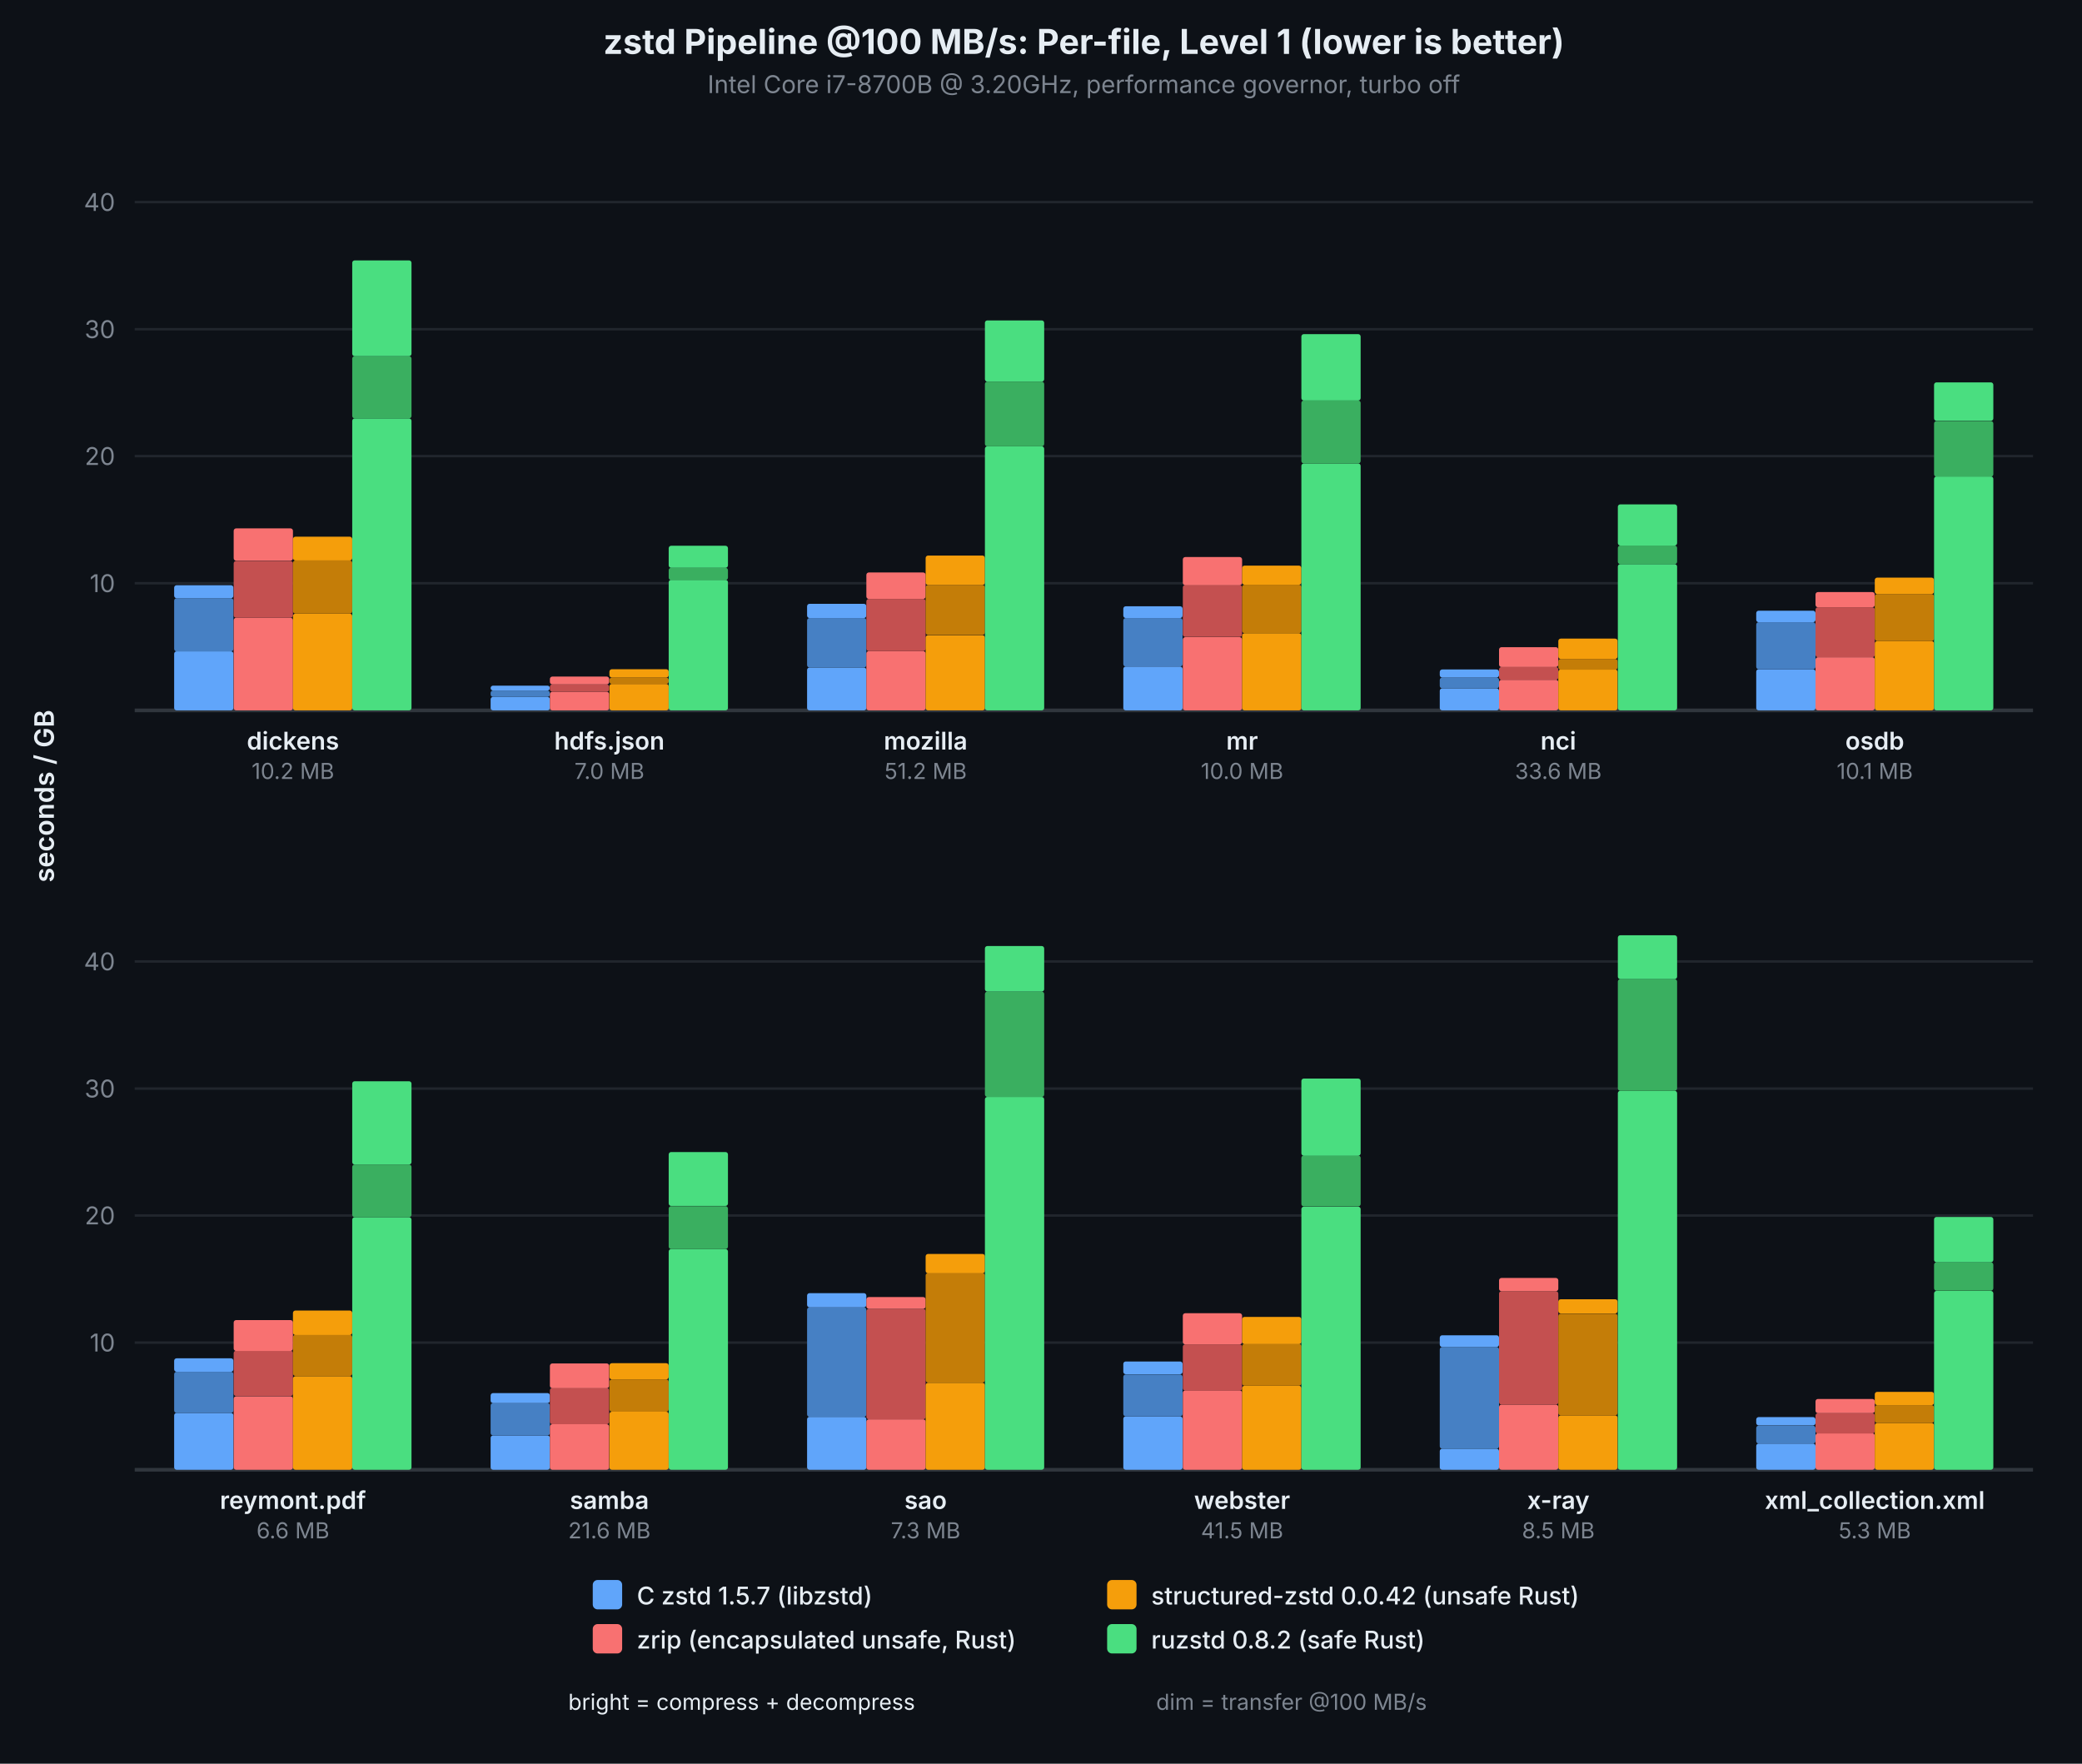
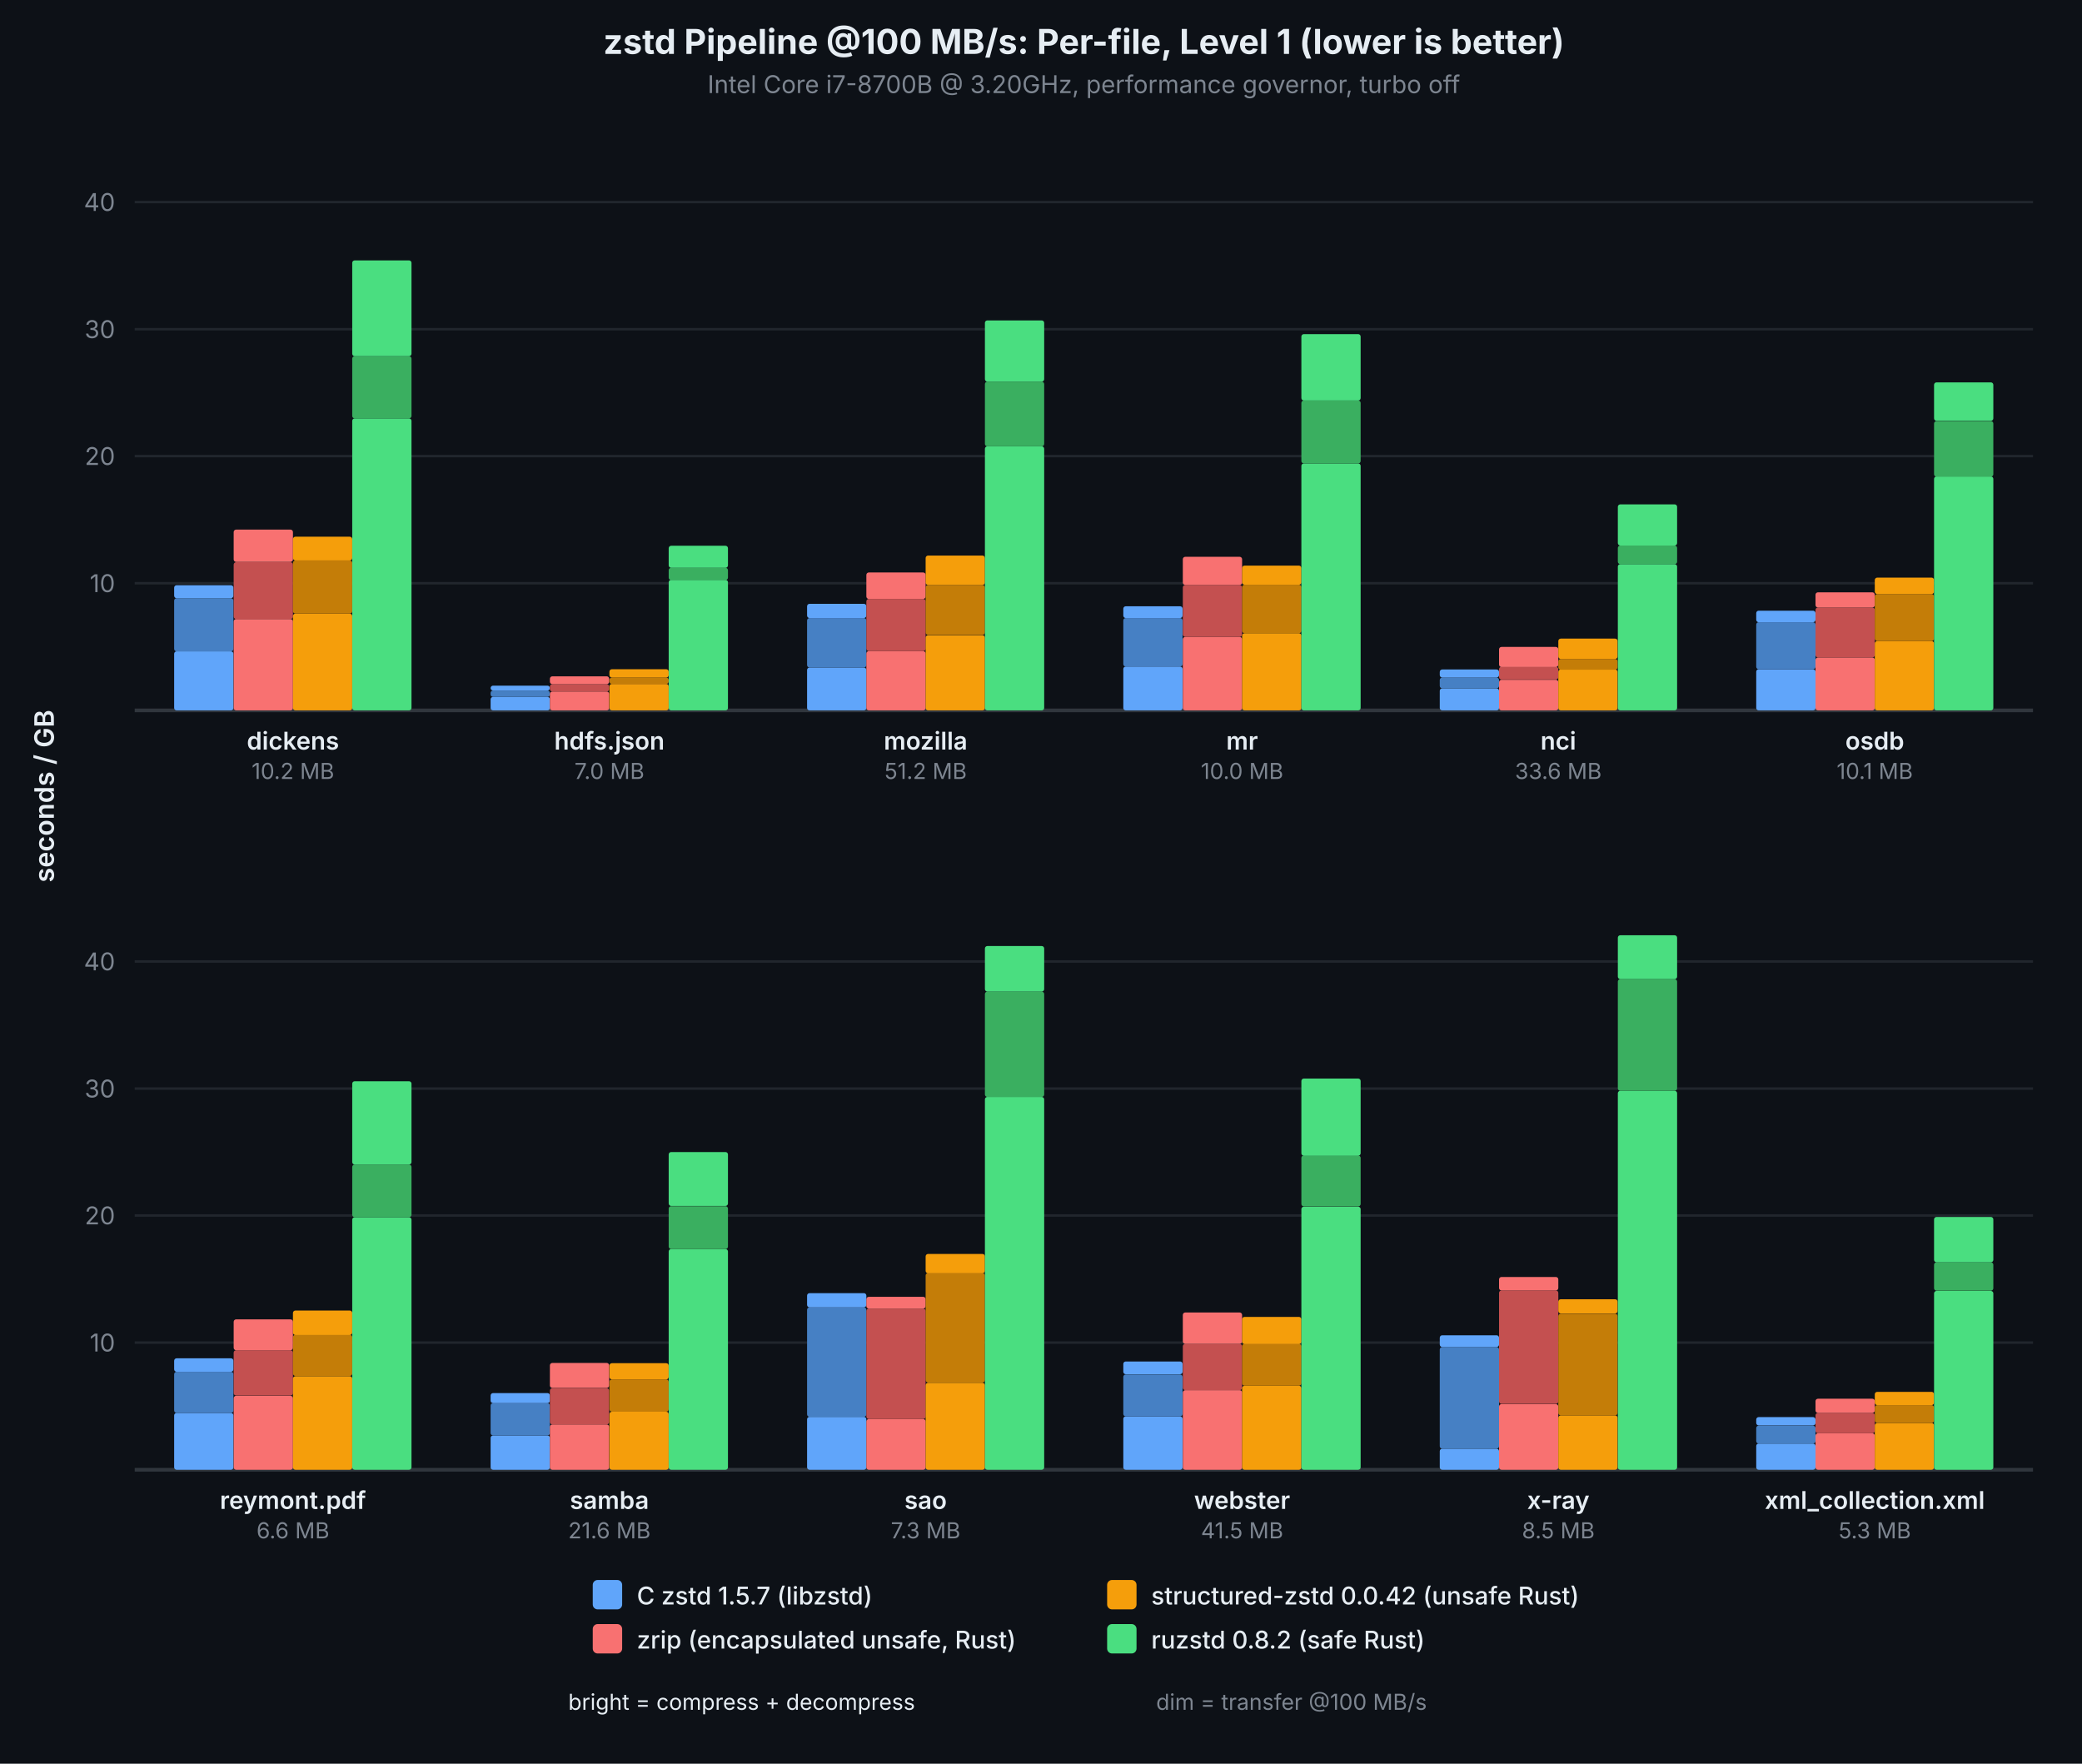
<svg xmlns="http://www.w3.org/2000/svg" viewBox="0 0 850 720" font-family="system-ui, -apple-system, sans-serif">
  <rect width="850" height="720" fill="#0d1117" />
  <text x="442.5" y="22" text-anchor="middle" fill="#e6edf3" font-size="14" font-weight="700">zstd Pipeline @100 MB/s: Per-file, Level 1 (lower is better)</text>
  <text x="442.5" y="38" text-anchor="middle" fill="#7d8590" font-size="10">Intel Core i7-8700B @ 3.20GHz, performance governor, turbo off</text>
  <line x1="55" y1="238.1" x2="830" y2="238.1" stroke="#21262d" stroke-width="1" />
  <text x="47" y="238.1" text-anchor="end" dominant-baseline="middle" fill="#7d8590" font-size="10">10</text>
  <line x1="55" y1="186.2" x2="830" y2="186.2" stroke="#21262d" stroke-width="1" />
  <text x="47" y="186.2" text-anchor="end" dominant-baseline="middle" fill="#7d8590" font-size="10">20</text>
  <line x1="55" y1="134.4" x2="830" y2="134.4" stroke="#21262d" stroke-width="1" />
  <text x="47" y="134.4" text-anchor="end" dominant-baseline="middle" fill="#7d8590" font-size="10">30</text>
  <line x1="55" y1="82.5" x2="830" y2="82.5" stroke="#21262d" stroke-width="1" />
  <text x="47" y="82.5" text-anchor="end" dominant-baseline="middle" fill="#7d8590" font-size="10">40</text>
  <line x1="55" y1="290" x2="830" y2="290" stroke="#30363d" stroke-width="1.5" />
  <text x="22" y="325.0" text-anchor="middle" fill="#e6edf3" font-size="11" font-weight="600" transform="rotate(-90,22,325.0)">seconds / GB</text>
  <rect x="71.1" y="265.9" width="24.2" height="24.1" fill="#60a5fa" rx="1" />
  <rect x="71.1" y="244.2" width="24.2" height="21.7" fill="#4680c4" rx="1" />
  <rect x="71.1" y="238.9" width="24.2" height="5.3" fill="#60a5fa" rx="1" />
-   <rect x="95.4" y="252.2" width="24.2" height="37.8" fill="#f87171" rx="1" />
-   <rect x="95.4" y="229.0" width="24.2" height="23.2" fill="#c45050" rx="1" />
-   <rect x="95.4" y="215.7" width="24.2" height="13.2" fill="#f87171" rx="1" />
+   <rect x="95.4" y="252.7" width="24.2" height="37.3" fill="#f87171" rx="1" />
+   <rect x="95.4" y="229.5" width="24.2" height="23.2" fill="#c45050" rx="1" />
+   <rect x="95.4" y="216.2" width="24.2" height="13.2" fill="#f87171" rx="1" />
  <rect x="119.6" y="250.5" width="24.2" height="39.5" fill="#f59e0b" rx="1" />
  <rect x="119.6" y="228.8" width="24.2" height="21.7" fill="#c47d08" rx="1" />
  <rect x="119.6" y="219.1" width="24.2" height="9.7" fill="#f59e0b" rx="1" />
  <rect x="143.8" y="170.8" width="24.2" height="119.2" fill="#4ade80" rx="1" />
  <rect x="143.8" y="145.4" width="24.2" height="25.4" fill="#3aaf60" rx="1" />
  <rect x="143.8" y="106.3" width="24.2" height="39.1" fill="#4ade80" rx="1" />
  <text x="119.6" y="306" text-anchor="middle" fill="#e6edf3" font-size="10" font-weight="600">dickens</text>
  <text x="119.6" y="318" text-anchor="middle" fill="#7d8590" font-size="9">10.2 MB</text>
  <rect x="200.3" y="284.5" width="24.2" height="5.5" fill="#60a5fa" rx="1" />
  <rect x="200.3" y="281.9" width="24.2" height="2.6" fill="#4680c4" rx="1" />
  <rect x="200.3" y="279.9" width="24.2" height="2.0" fill="#60a5fa" rx="1" />
-   <rect x="224.5" y="282.4" width="24.2" height="7.6" fill="#f87171" rx="1" />
-   <rect x="224.5" y="279.4" width="24.2" height="3.0" fill="#c45050" rx="1" />
-   <rect x="224.5" y="276.2" width="24.2" height="3.2" fill="#f87171" rx="1" />
+   <rect x="224.5" y="282.3" width="24.2" height="7.7" fill="#f87171" rx="1" />
+   <rect x="224.5" y="279.3" width="24.2" height="3.0" fill="#c45050" rx="1" />
+   <rect x="224.5" y="276.1" width="24.2" height="3.2" fill="#f87171" rx="1" />
  <rect x="248.8" y="279.2" width="24.2" height="10.8" fill="#f59e0b" rx="1" />
  <rect x="248.8" y="276.6" width="24.2" height="2.6" fill="#c47d08" rx="1" />
  <rect x="248.8" y="273.2" width="24.2" height="3.4" fill="#f59e0b" rx="1" />
  <rect x="273.0" y="236.7" width="24.2" height="53.3" fill="#4ade80" rx="1" />
  <rect x="273.0" y="231.8" width="24.2" height="5.0" fill="#3aaf60" rx="1" />
  <rect x="273.0" y="222.8" width="24.2" height="9.0" fill="#4ade80" rx="1" />
  <text x="248.8" y="306" text-anchor="middle" fill="#e6edf3" font-size="10" font-weight="600">hdfs.json</text>
  <text x="248.8" y="318" text-anchor="middle" fill="#7d8590" font-size="9">7.0 MB</text>
  <rect x="329.5" y="272.5" width="24.2" height="17.5" fill="#60a5fa" rx="1" />
  <rect x="329.5" y="252.3" width="24.2" height="20.2" fill="#4680c4" rx="1" />
  <rect x="329.5" y="246.5" width="24.2" height="5.8" fill="#60a5fa" rx="1" />
  <rect x="353.7" y="265.8" width="24.2" height="24.2" fill="#f87171" rx="1" />
  <rect x="353.7" y="244.5" width="24.2" height="21.3" fill="#c45050" rx="1" />
  <rect x="353.7" y="233.7" width="24.2" height="10.8" fill="#f87171" rx="1" />
  <rect x="377.9" y="259.3" width="24.2" height="30.7" fill="#f59e0b" rx="1" />
  <rect x="377.9" y="238.8" width="24.2" height="20.4" fill="#c47d08" rx="1" />
  <rect x="377.9" y="226.8" width="24.2" height="12.0" fill="#f59e0b" rx="1" />
  <rect x="402.1" y="182.2" width="24.2" height="107.8" fill="#4ade80" rx="1" />
  <rect x="402.1" y="155.8" width="24.2" height="26.4" fill="#3aaf60" rx="1" />
  <rect x="402.1" y="130.8" width="24.2" height="25.0" fill="#4ade80" rx="1" />
  <text x="377.9" y="306" text-anchor="middle" fill="#e6edf3" font-size="10" font-weight="600">mozilla</text>
  <text x="377.9" y="318" text-anchor="middle" fill="#7d8590" font-size="9">51.2 MB</text>
  <rect x="458.6" y="272.1" width="24.2" height="17.9" fill="#60a5fa" rx="1" />
  <rect x="458.6" y="252.3" width="24.2" height="19.8" fill="#4680c4" rx="1" />
  <rect x="458.6" y="247.5" width="24.2" height="4.8" fill="#60a5fa" rx="1" />
-   <rect x="482.9" y="260.1" width="24.2" height="29.9" fill="#f87171" rx="1" />
+   <rect x="482.9" y="260.0" width="24.2" height="30.0" fill="#f87171" rx="1" />
  <rect x="482.9" y="238.8" width="24.2" height="21.2" fill="#c45050" rx="1" />
-   <rect x="482.9" y="227.4" width="24.2" height="11.5" fill="#f87171" rx="1" />
+   <rect x="482.9" y="227.3" width="24.2" height="11.5" fill="#f87171" rx="1" />
  <rect x="507.1" y="258.5" width="24.2" height="31.5" fill="#f59e0b" rx="1" />
  <rect x="507.1" y="238.7" width="24.2" height="19.8" fill="#c47d08" rx="1" />
  <rect x="507.1" y="230.9" width="24.2" height="7.8" fill="#f59e0b" rx="1" />
  <rect x="531.3" y="189.2" width="24.2" height="100.8" fill="#4ade80" rx="1" />
  <rect x="531.3" y="163.5" width="24.2" height="25.7" fill="#3aaf60" rx="1" />
  <rect x="531.3" y="136.4" width="24.2" height="27.1" fill="#4ade80" rx="1" />
  <text x="507.1" y="306" text-anchor="middle" fill="#e6edf3" font-size="10" font-weight="600">mr</text>
  <text x="507.1" y="318" text-anchor="middle" fill="#7d8590" font-size="9">10.0 MB</text>
  <rect x="587.8" y="281.0" width="24.2" height="9.0" fill="#60a5fa" rx="1" />
  <rect x="587.8" y="276.6" width="24.2" height="4.4" fill="#4680c4" rx="1" />
  <rect x="587.8" y="273.3" width="24.2" height="3.3" fill="#60a5fa" rx="1" />
  <rect x="612.0" y="277.5" width="24.2" height="12.5" fill="#f87171" rx="1" />
-   <rect x="612.0" y="272.3" width="24.2" height="5.2" fill="#c45050" rx="1" />
-   <rect x="612.0" y="264.2" width="24.2" height="8.1" fill="#f87171" rx="1" />
+   <rect x="612.0" y="272.2" width="24.2" height="5.2" fill="#c45050" rx="1" />
+   <rect x="612.0" y="264.1" width="24.2" height="8.2" fill="#f87171" rx="1" />
  <rect x="636.2" y="273.3" width="24.2" height="16.7" fill="#f59e0b" rx="1" />
  <rect x="636.2" y="269.0" width="24.2" height="4.4" fill="#c47d08" rx="1" />
  <rect x="636.2" y="260.7" width="24.2" height="8.3" fill="#f59e0b" rx="1" />
  <rect x="660.5" y="230.3" width="24.2" height="59.7" fill="#4ade80" rx="1" />
  <rect x="660.5" y="222.7" width="24.2" height="7.6" fill="#3aaf60" rx="1" />
  <rect x="660.5" y="205.9" width="24.2" height="16.8" fill="#4ade80" rx="1" />
  <text x="636.2" y="306" text-anchor="middle" fill="#e6edf3" font-size="10" font-weight="600">nci</text>
  <text x="636.2" y="318" text-anchor="middle" fill="#7d8590" font-size="9">33.6 MB</text>
  <rect x="717.0" y="273.2" width="24.2" height="16.8" fill="#60a5fa" rx="1" />
  <rect x="717.0" y="254.0" width="24.2" height="19.2" fill="#4680c4" rx="1" />
  <rect x="717.0" y="249.3" width="24.2" height="4.7" fill="#60a5fa" rx="1" />
-   <rect x="741.2" y="268.3" width="24.2" height="21.7" fill="#f87171" rx="1" />
-   <rect x="741.2" y="247.9" width="24.2" height="20.4" fill="#c45050" rx="1" />
-   <rect x="741.2" y="241.7" width="24.2" height="6.2" fill="#f87171" rx="1" />
+   <rect x="741.2" y="268.4" width="24.2" height="21.6" fill="#f87171" rx="1" />
+   <rect x="741.2" y="248.0" width="24.2" height="20.4" fill="#c45050" rx="1" />
+   <rect x="741.2" y="241.8" width="24.2" height="6.2" fill="#f87171" rx="1" />
  <rect x="765.4" y="261.7" width="24.2" height="28.3" fill="#f59e0b" rx="1" />
  <rect x="765.4" y="242.5" width="24.2" height="19.2" fill="#c47d08" rx="1" />
  <rect x="765.4" y="235.8" width="24.2" height="6.7" fill="#f59e0b" rx="1" />
  <rect x="789.6" y="194.5" width="24.2" height="95.5" fill="#4ade80" rx="1" />
  <rect x="789.6" y="171.9" width="24.2" height="22.7" fill="#3aaf60" rx="1" />
  <rect x="789.6" y="156.1" width="24.2" height="15.7" fill="#4ade80" rx="1" />
  <text x="765.4" y="306" text-anchor="middle" fill="#e6edf3" font-size="10" font-weight="600">osdb</text>
  <text x="765.4" y="318" text-anchor="middle" fill="#7d8590" font-size="9">10.1 MB</text>
  <line x1="55" y1="548.1" x2="830" y2="548.1" stroke="#21262d" stroke-width="1" />
  <text x="47" y="548.1" text-anchor="end" dominant-baseline="middle" fill="#7d8590" font-size="10">10</text>
  <line x1="55" y1="496.2" x2="830" y2="496.2" stroke="#21262d" stroke-width="1" />
  <text x="47" y="496.2" text-anchor="end" dominant-baseline="middle" fill="#7d8590" font-size="10">20</text>
  <line x1="55" y1="444.4" x2="830" y2="444.4" stroke="#21262d" stroke-width="1" />
  <text x="47" y="444.4" text-anchor="end" dominant-baseline="middle" fill="#7d8590" font-size="10">30</text>
  <line x1="55" y1="392.5" x2="830" y2="392.5" stroke="#21262d" stroke-width="1" />
  <text x="47" y="392.5" text-anchor="end" dominant-baseline="middle" fill="#7d8590" font-size="10">40</text>
  <line x1="55" y1="600" x2="830" y2="600" stroke="#30363d" stroke-width="1.5" />
  <rect x="71.1" y="576.8" width="24.2" height="23.2" fill="#60a5fa" rx="1" />
  <rect x="71.1" y="560.0" width="24.2" height="16.8" fill="#4680c4" rx="1" />
  <rect x="71.1" y="554.5" width="24.2" height="5.5" fill="#60a5fa" rx="1" />
-   <rect x="95.4" y="570.0" width="24.2" height="30.0" fill="#f87171" rx="1" />
-   <rect x="95.4" y="551.4" width="24.2" height="18.5" fill="#c45050" rx="1" />
-   <rect x="95.4" y="538.9" width="24.2" height="12.6" fill="#f87171" rx="1" />
+   <rect x="95.4" y="569.8" width="24.2" height="30.2" fill="#f87171" rx="1" />
+   <rect x="95.4" y="551.2" width="24.2" height="18.5" fill="#c45050" rx="1" />
+   <rect x="95.4" y="538.6" width="24.2" height="12.6" fill="#f87171" rx="1" />
  <rect x="119.6" y="561.8" width="24.2" height="38.2" fill="#f59e0b" rx="1" />
  <rect x="119.6" y="544.9" width="24.2" height="16.8" fill="#c47d08" rx="1" />
  <rect x="119.6" y="535.0" width="24.2" height="10.0" fill="#f59e0b" rx="1" />
  <rect x="143.8" y="496.9" width="24.2" height="103.1" fill="#4ade80" rx="1" />
  <rect x="143.8" y="475.4" width="24.2" height="21.5" fill="#3aaf60" rx="1" />
  <rect x="143.8" y="441.4" width="24.2" height="34.0" fill="#4ade80" rx="1" />
  <text x="119.6" y="616" text-anchor="middle" fill="#e6edf3" font-size="10" font-weight="600">reymont.pdf</text>
  <text x="119.6" y="628" text-anchor="middle" fill="#7d8590" font-size="9">6.6 MB</text>
  <rect x="200.3" y="586.0" width="24.2" height="14.0" fill="#60a5fa" rx="1" />
  <rect x="200.3" y="572.8" width="24.2" height="13.2" fill="#4680c4" rx="1" />
  <rect x="200.3" y="568.7" width="24.2" height="4.1" fill="#60a5fa" rx="1" />
-   <rect x="224.5" y="581.4" width="24.2" height="18.6" fill="#f87171" rx="1" />
-   <rect x="224.5" y="566.6" width="24.2" height="14.8" fill="#c45050" rx="1" />
-   <rect x="224.5" y="556.6" width="24.2" height="10.1" fill="#f87171" rx="1" />
+   <rect x="224.5" y="581.5" width="24.2" height="18.5" fill="#f87171" rx="1" />
+   <rect x="224.5" y="566.7" width="24.2" height="14.8" fill="#c45050" rx="1" />
+   <rect x="224.5" y="556.4" width="24.2" height="10.2" fill="#f87171" rx="1" />
  <rect x="248.8" y="576.3" width="24.2" height="23.7" fill="#f59e0b" rx="1" />
  <rect x="248.8" y="563.1" width="24.2" height="13.2" fill="#c47d08" rx="1" />
  <rect x="248.8" y="556.5" width="24.2" height="6.6" fill="#f59e0b" rx="1" />
  <rect x="273.0" y="509.9" width="24.2" height="90.1" fill="#4ade80" rx="1" />
  <rect x="273.0" y="492.4" width="24.2" height="17.5" fill="#3aaf60" rx="1" />
  <rect x="273.0" y="470.3" width="24.2" height="22.0" fill="#4ade80" rx="1" />
  <text x="248.8" y="616" text-anchor="middle" fill="#e6edf3" font-size="10" font-weight="600">samba</text>
  <text x="248.8" y="628" text-anchor="middle" fill="#7d8590" font-size="9">21.6 MB</text>
  <rect x="329.5" y="578.4" width="24.2" height="21.6" fill="#60a5fa" rx="1" />
  <rect x="329.5" y="533.7" width="24.2" height="44.7" fill="#4680c4" rx="1" />
  <rect x="329.5" y="527.9" width="24.2" height="5.8" fill="#60a5fa" rx="1" />
-   <rect x="353.7" y="579.4" width="24.2" height="20.6" fill="#f87171" rx="1" />
-   <rect x="353.7" y="534.3" width="24.2" height="45.1" fill="#c45050" rx="1" />
-   <rect x="353.7" y="529.5" width="24.2" height="4.8" fill="#f87171" rx="1" />
+   <rect x="353.7" y="579.3" width="24.2" height="20.7" fill="#f87171" rx="1" />
+   <rect x="353.7" y="534.2" width="24.2" height="45.1" fill="#c45050" rx="1" />
+   <rect x="353.7" y="529.4" width="24.2" height="4.8" fill="#f87171" rx="1" />
  <rect x="377.9" y="564.5" width="24.2" height="35.5" fill="#f59e0b" rx="1" />
  <rect x="377.9" y="519.7" width="24.2" height="44.7" fill="#c47d08" rx="1" />
  <rect x="377.9" y="511.9" width="24.2" height="7.9" fill="#f59e0b" rx="1" />
  <rect x="402.1" y="447.8" width="24.2" height="152.2" fill="#4ade80" rx="1" />
  <rect x="402.1" y="404.8" width="24.2" height="43.0" fill="#3aaf60" rx="1" />
  <rect x="402.1" y="386.2" width="24.2" height="18.6" fill="#4ade80" rx="1" />
  <text x="377.9" y="616" text-anchor="middle" fill="#e6edf3" font-size="10" font-weight="600">sao</text>
  <text x="377.9" y="628" text-anchor="middle" fill="#7d8590" font-size="9">7.3 MB</text>
  <rect x="458.6" y="578.2" width="24.2" height="21.8" fill="#60a5fa" rx="1" />
  <rect x="458.6" y="561.1" width="24.2" height="17.1" fill="#4680c4" rx="1" />
  <rect x="458.6" y="555.8" width="24.2" height="5.2" fill="#60a5fa" rx="1" />
-   <rect x="482.9" y="567.6" width="24.2" height="32.4" fill="#f87171" rx="1" />
-   <rect x="482.9" y="548.8" width="24.2" height="18.9" fill="#c45050" rx="1" />
-   <rect x="482.9" y="536.1" width="24.2" height="12.7" fill="#f87171" rx="1" />
+   <rect x="482.9" y="567.5" width="24.2" height="32.5" fill="#f87171" rx="1" />
+   <rect x="482.9" y="548.6" width="24.2" height="18.9" fill="#c45050" rx="1" />
+   <rect x="482.9" y="535.8" width="24.2" height="12.8" fill="#f87171" rx="1" />
  <rect x="507.1" y="565.7" width="24.2" height="34.3" fill="#f59e0b" rx="1" />
  <rect x="507.1" y="548.6" width="24.2" height="17.1" fill="#c47d08" rx="1" />
  <rect x="507.1" y="537.6" width="24.2" height="11.1" fill="#f59e0b" rx="1" />
  <rect x="531.3" y="492.6" width="24.2" height="107.4" fill="#4ade80" rx="1" />
  <rect x="531.3" y="471.7" width="24.2" height="20.8" fill="#3aaf60" rx="1" />
  <rect x="531.3" y="440.3" width="24.2" height="31.5" fill="#4ade80" rx="1" />
  <text x="507.1" y="616" text-anchor="middle" fill="#e6edf3" font-size="10" font-weight="600">webster</text>
  <text x="507.1" y="628" text-anchor="middle" fill="#7d8590" font-size="9">41.5 MB</text>
  <rect x="587.8" y="591.4" width="24.2" height="8.6" fill="#60a5fa" rx="1" />
  <rect x="587.8" y="549.9" width="24.2" height="41.5" fill="#4680c4" rx="1" />
  <rect x="587.8" y="545.1" width="24.2" height="4.8" fill="#60a5fa" rx="1" />
-   <rect x="612.0" y="573.4" width="24.2" height="26.6" fill="#f87171" rx="1" />
-   <rect x="612.0" y="527.1" width="24.2" height="46.3" fill="#c45050" rx="1" />
-   <rect x="612.0" y="521.7" width="24.2" height="5.4" fill="#f87171" rx="1" />
+   <rect x="612.0" y="573.2" width="24.2" height="26.8" fill="#f87171" rx="1" />
+   <rect x="612.0" y="526.8" width="24.2" height="46.3" fill="#c45050" rx="1" />
+   <rect x="612.0" y="521.3" width="24.2" height="5.5" fill="#f87171" rx="1" />
  <rect x="636.2" y="577.8" width="24.2" height="22.2" fill="#f59e0b" rx="1" />
  <rect x="636.2" y="536.3" width="24.2" height="41.5" fill="#c47d08" rx="1" />
  <rect x="636.2" y="530.4" width="24.2" height="5.8" fill="#f59e0b" rx="1" />
  <rect x="660.5" y="445.3" width="24.2" height="154.7" fill="#4ade80" rx="1" />
  <rect x="660.5" y="399.7" width="24.2" height="45.6" fill="#3aaf60" rx="1" />
  <rect x="660.5" y="381.8" width="24.2" height="17.9" fill="#4ade80" rx="1" />
  <text x="636.2" y="616" text-anchor="middle" fill="#e6edf3" font-size="10" font-weight="600">x-ray</text>
  <text x="636.2" y="628" text-anchor="middle" fill="#7d8590" font-size="9">8.5 MB</text>
  <rect x="717.0" y="589.3" width="24.2" height="10.7" fill="#60a5fa" rx="1" />
  <rect x="717.0" y="582.0" width="24.2" height="7.3" fill="#4680c4" rx="1" />
  <rect x="717.0" y="578.5" width="24.2" height="3.4" fill="#60a5fa" rx="1" />
  <rect x="741.2" y="585.1" width="24.2" height="14.9" fill="#f87171" rx="1" />
-   <rect x="741.2" y="576.9" width="24.2" height="8.3" fill="#c45050" rx="1" />
-   <rect x="741.2" y="571.1" width="24.2" height="5.8" fill="#f87171" rx="1" />
+   <rect x="741.2" y="576.8" width="24.2" height="8.3" fill="#c45050" rx="1" />
+   <rect x="741.2" y="571.0" width="24.2" height="5.8" fill="#f87171" rx="1" />
  <rect x="765.4" y="580.9" width="24.2" height="19.1" fill="#f59e0b" rx="1" />
  <rect x="765.4" y="573.6" width="24.2" height="7.3" fill="#c47d08" rx="1" />
  <rect x="765.4" y="568.2" width="24.2" height="5.4" fill="#f59e0b" rx="1" />
  <rect x="789.6" y="527.0" width="24.2" height="73.0" fill="#4ade80" rx="1" />
  <rect x="789.6" y="515.3" width="24.2" height="11.6" fill="#3aaf60" rx="1" />
  <rect x="789.6" y="496.8" width="24.2" height="18.5" fill="#4ade80" rx="1" />
  <text x="765.4" y="616" text-anchor="middle" fill="#e6edf3" font-size="10" font-weight="600">xml_collection.xml</text>
  <text x="765.4" y="628" text-anchor="middle" fill="#7d8590" font-size="9">5.3 MB</text>
  <rect x="242" y="645" width="12" height="12" fill="#60a5fa" rx="2" />
  <text x="260" y="655" fill="#e6edf3" font-size="10" font-weight="500">C zstd 1.5.7 (libzstd)</text>
  <rect x="242" y="663" width="12" height="12" fill="#f87171" rx="2" />
  <text x="260" y="673" fill="#e6edf3" font-size="10" font-weight="500">zrip (encapsulated unsafe, Rust)</text>
  <rect x="452" y="645" width="12" height="12" fill="#f59e0b" rx="2" />
  <text x="470" y="655" fill="#e6edf3" font-size="10" font-weight="500">structured-zstd 0.0.42 (unsafe Rust)</text>
  <rect x="452" y="663" width="12" height="12" fill="#4ade80" rx="2" />
  <text x="470" y="673" fill="#e6edf3" font-size="10" font-weight="500">ruzstd 0.8.2 (safe Rust)</text>
  <text x="232" y="698" fill="#e6edf3" font-size="9">bright = compress + decompress</text>
  <text x="472" y="698" fill="#7d8590" font-size="9">dim = transfer @100 MB/s</text>
</svg>
